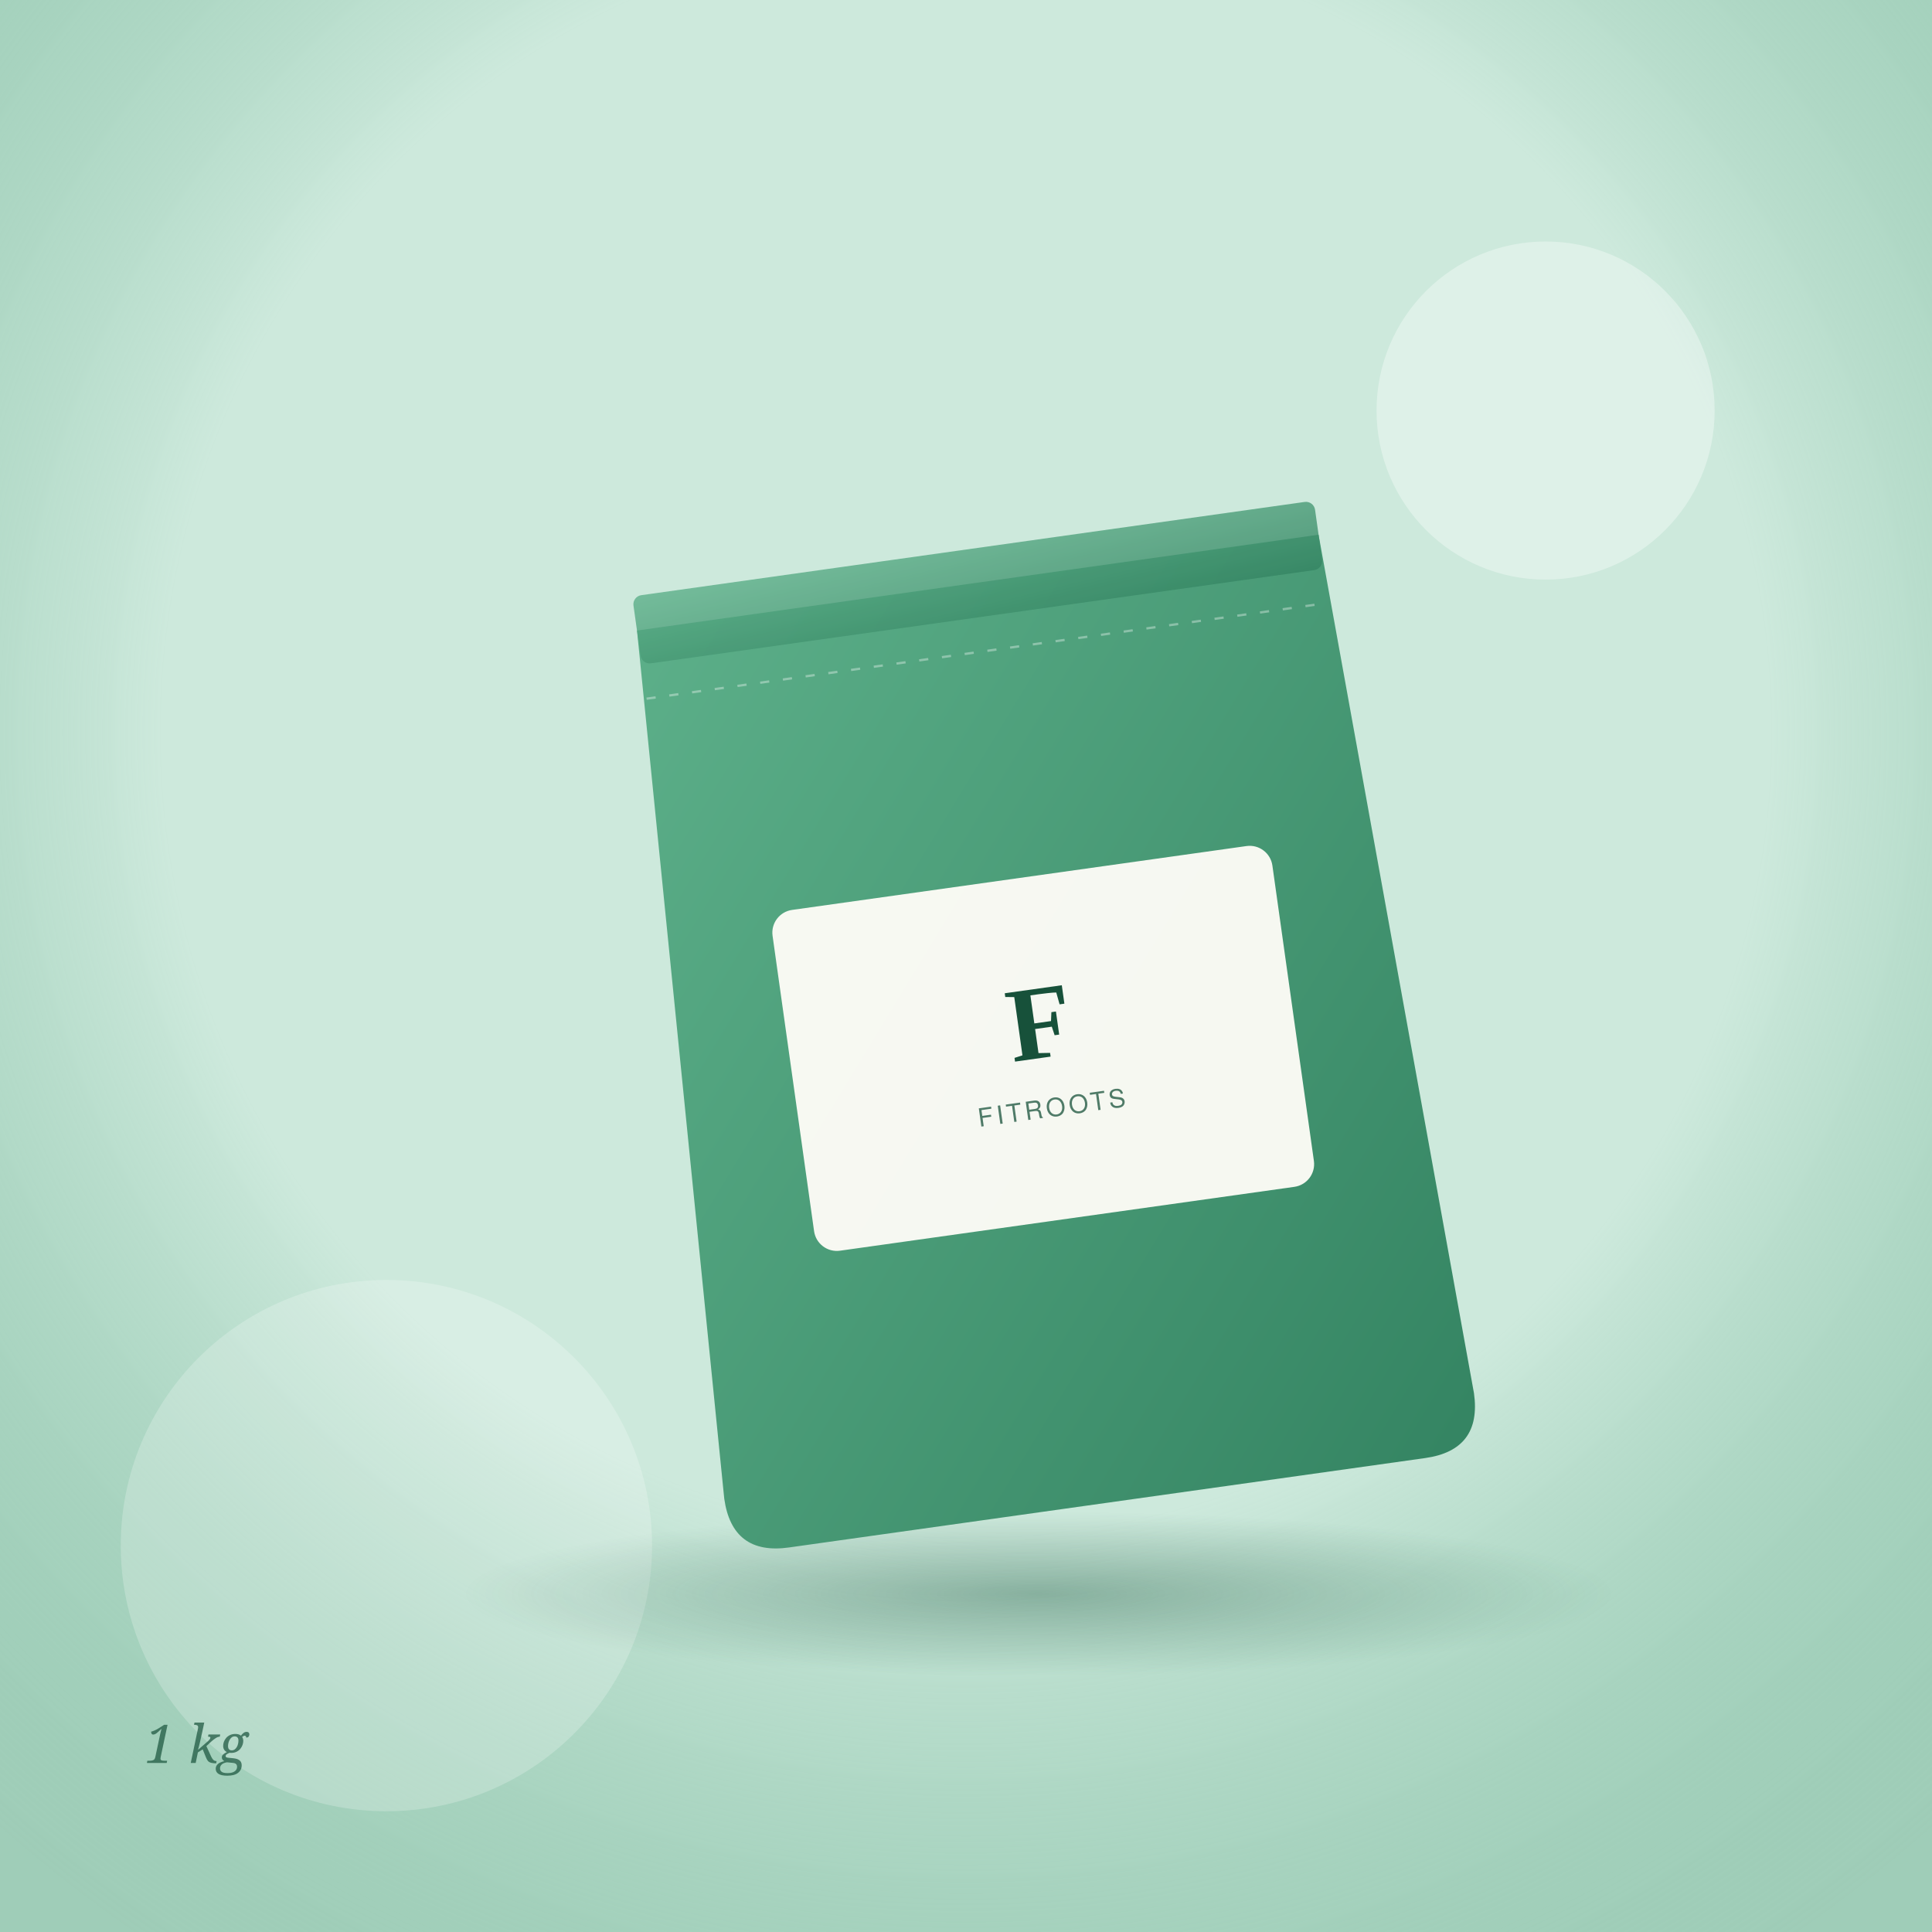
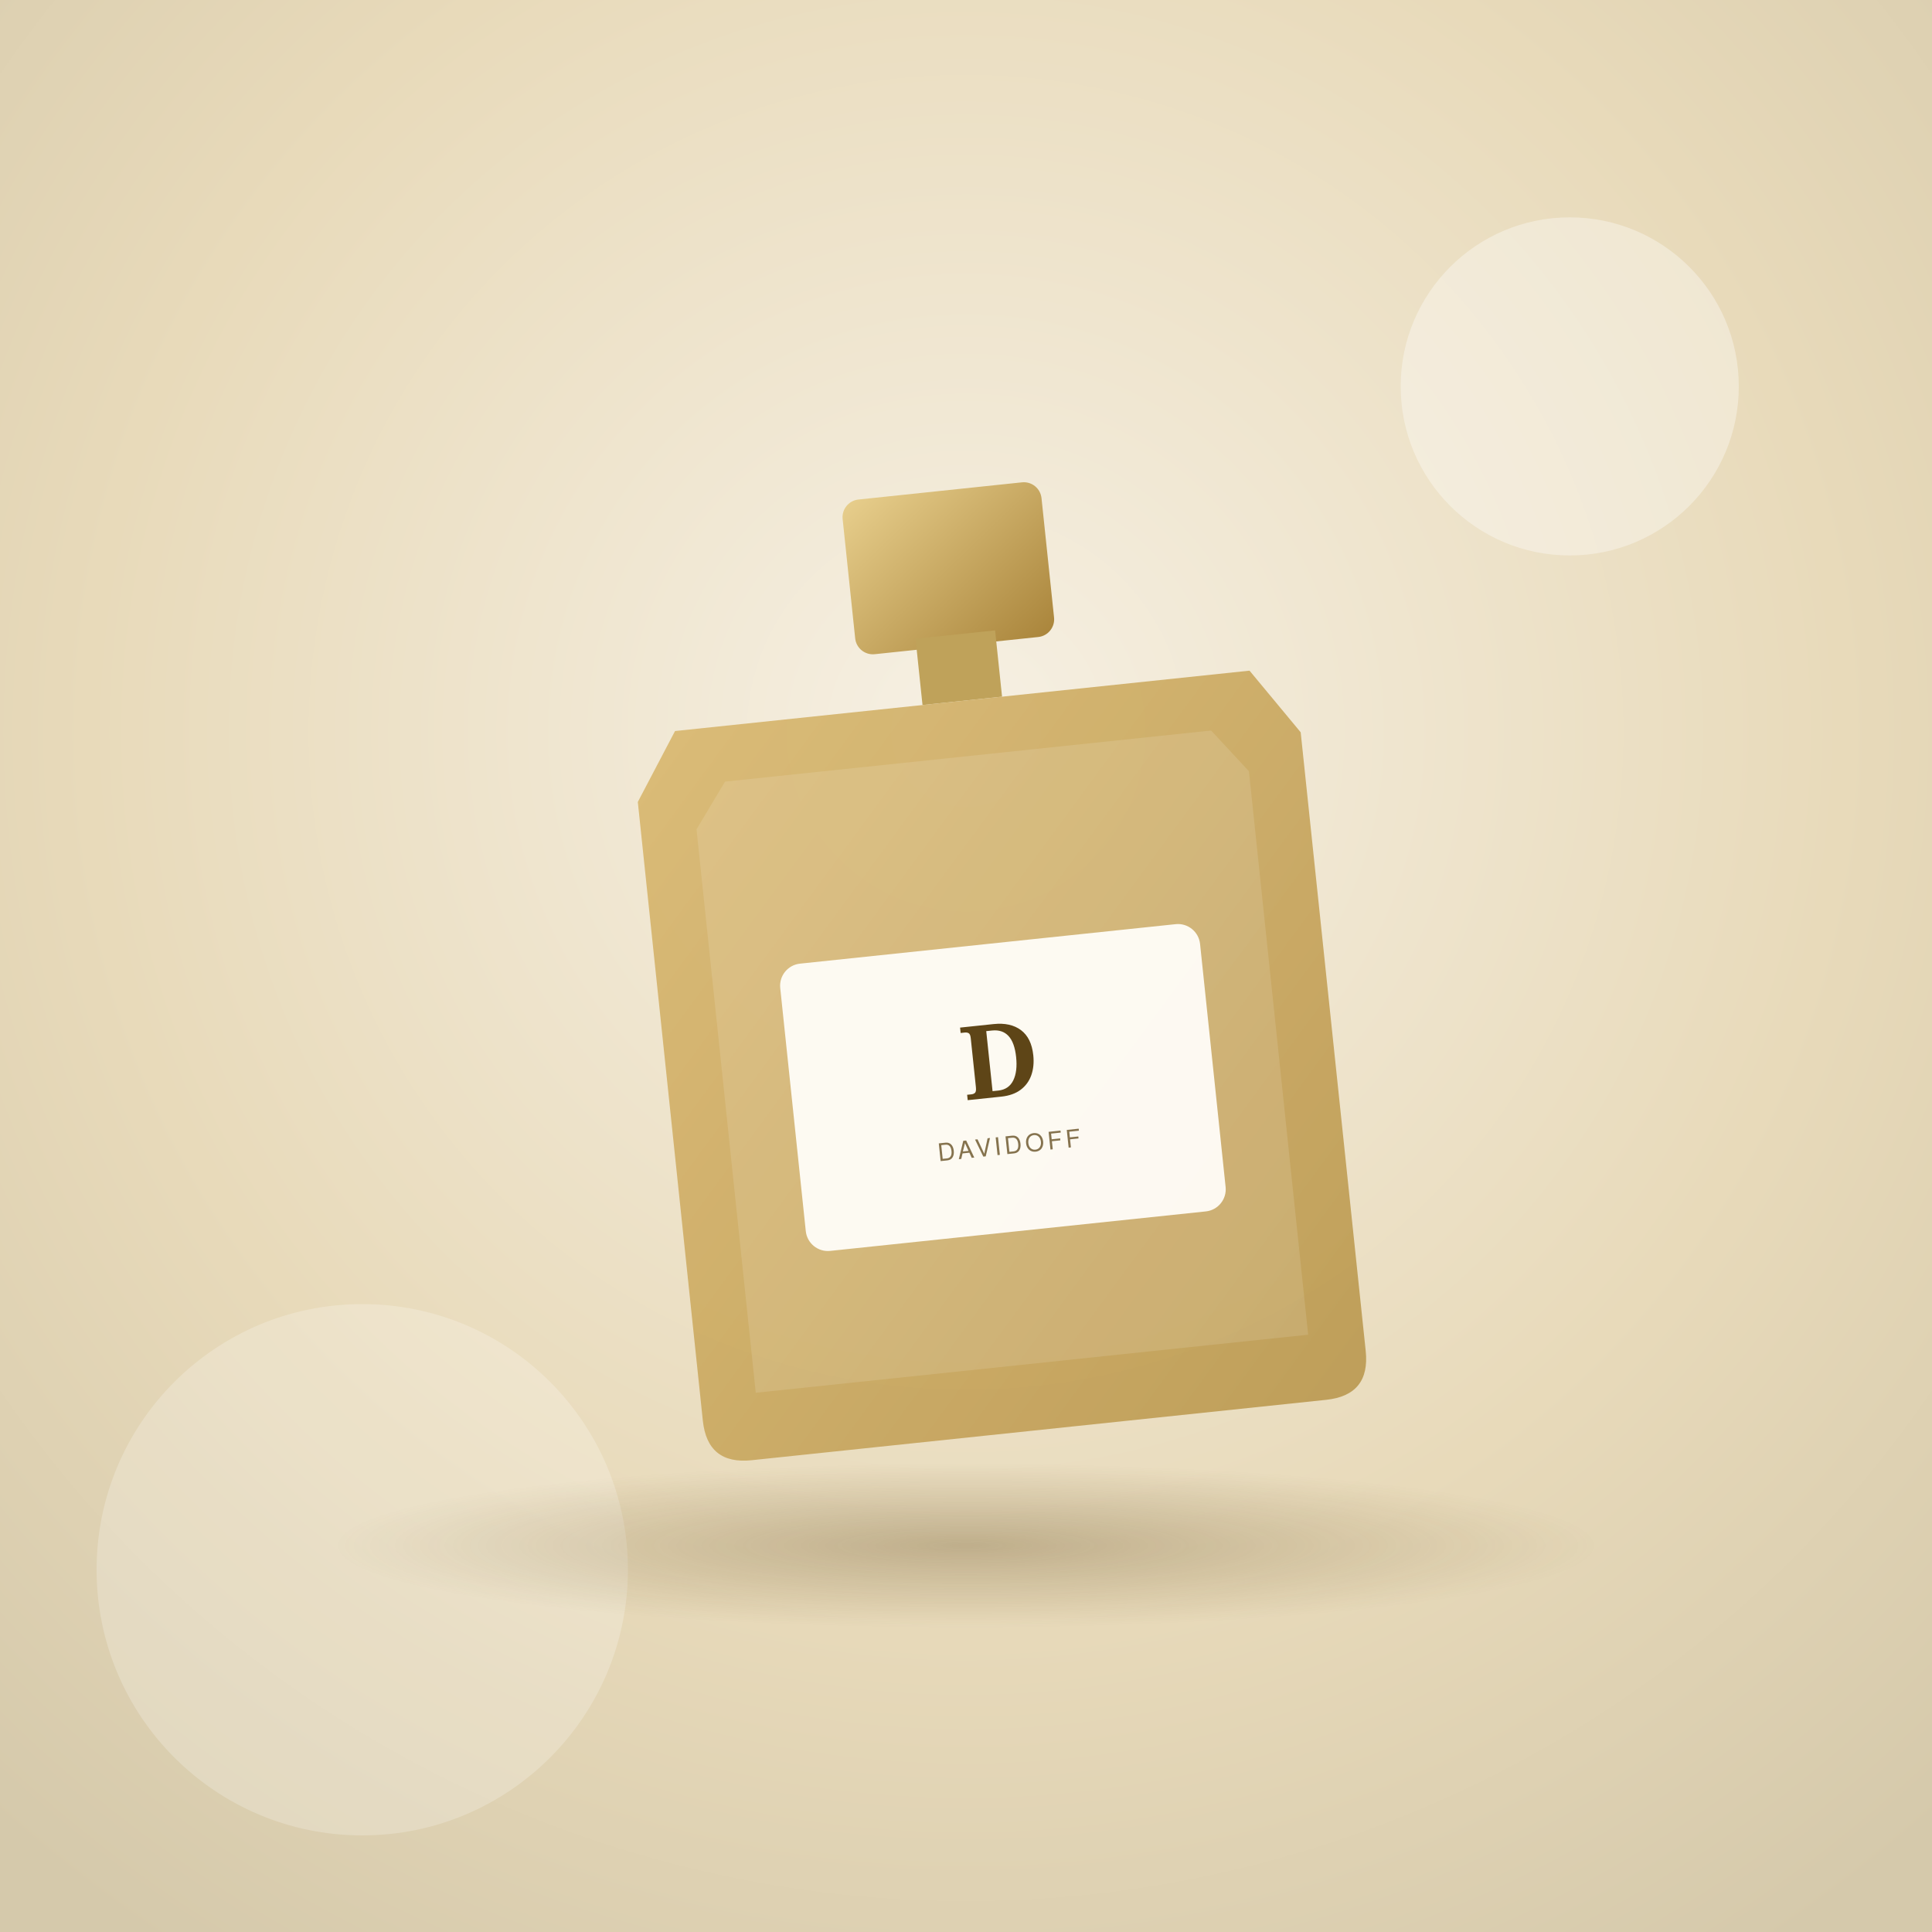
- <svg xmlns="http://www.w3.org/2000/svg" viewBox="0 0 800 800" width="800" height="800" role="img" aria-label="Plant Protein Powder: Chocolate">
+ <svg xmlns="http://www.w3.org/2000/svg" viewBox="0 0 800 800" width="800" height="800" role="img" aria-label="Cool Water Eau de Toilette">
  <defs>
    <radialGradient id="bg" cx="50%" cy="38%" r="75%">
-       <stop offset="0" stop-color="#CDE9DC" />
-       <stop offset=".55" stop-color="#CDE9DC" />
-       <stop offset="1" stop-color="#5DB08A" stop-opacity="0.55" />
+       <stop offset="0" stop-color="#F6F0E3" />
+       <stop offset=".6" stop-color="#E8DABA" />
+       <stop offset="1" stop-color="#d5c9ab" />
    </radialGradient>
-     <linearGradient id="body" x1="0" y1="0" x2="1" y2="1">
-       <stop offset="0" stop-color="#5DB08A" />
-       <stop offset="1" stop-color="#348462" />
+     <linearGradient id="b" x1="0" y1="0" x2="1" y2="1">
+       <stop offset="0" stop-color="#d9b870" />
+       <stop offset="1" stop-color="#bb9951" />
+     </linearGradient>
+     <linearGradient id="d" x1="0" y1="0" x2="1" y2="1">
+       <stop offset="0" stop-color="#756033" />
+       <stop offset="1" stop-color="#554625" />
    </linearGradient>
    <linearGradient id="gold" x1="0" y1="0" x2="1" y2="1">
      <stop offset="0" stop-color="#E8CF8D" />
      <stop offset="1" stop-color="#A9843A" />
    </linearGradient>
    <linearGradient id="ink" x1="0" y1="0" x2="0" y2="1">
-       <stop offset="0" stop-color="#17513A" />
-       <stop offset="1" stop-color="#17513A" />
+       <stop offset="0" stop-color="#5E4517" />
+       <stop offset="1" stop-color="#5E4517" />
    </linearGradient>
    <radialGradient id="shadow">
-       <stop offset="0" stop-color="#17513A" stop-opacity=".35" />
-       <stop offset="1" stop-color="#17513A" stop-opacity="0" />
+       <stop offset="0" stop-color="#5E4517" stop-opacity=".3" />
+       <stop offset="1" stop-color="#5E4517" stop-opacity="0" />
    </radialGradient>
  </defs>
  <rect width="800" height="800" fill="url(#bg)" />
-   <circle cx="640" cy="170" r="70" fill="#fff" opacity=".35" />
-   <circle cx="160" cy="640" r="110" fill="#fff" opacity=".22" />
-   <text x="60" y="730" font-family="Georgia, serif" font-size="22" font-style="italic" fill="#17513A" opacity=".7">1 kg</text>
-   <ellipse cx="430" cy="660" rx="240" ry="34" fill="url(#shadow)" />
-   <g transform="translate(430 420) rotate(-8) scale(.95)">
-     <path d="M-150,-190 L150,-190 L165,190 Q165,215 140,215 L-140,215 Q-165,215 -165,190 Z" fill="url(#body)" />
-     <rect x="-150" y="-205" width="300" height="30" rx="4" fill="url(#body)" opacity=".8" />
-     <line x1="-150" x2="150" y1="-160" y2="-160" stroke="#fff" stroke-opacity=".35" stroke-dasharray="4 6" />
-     <rect x="-110" y="-60" width="220" height="150" rx="10" fill="#FFFDF8" opacity=".95" />
-     <text x="0" y="19" text-anchor="middle" font-family="Georgia, 'Times New Roman', serif" font-size="46" font-weight="700" fill="url(#ink)">F</text>
-     <text x="0" y="45" text-anchor="middle" font-family="Helvetica, Arial, sans-serif" font-size="11" letter-spacing="1.5" fill="url(#ink)" opacity=".75">FITROOTS</text>
-     <line x1="-88" x2="88" y1="-42" y2="-42" stroke="url(#ink)" stroke-width="1" opacity=".3" />
+   <circle cx="650" cy="160" r="70" fill="#fff" opacity=".35" />
+   <circle cx="150" cy="650" r="110" fill="#fff" opacity=".22" />
+   <ellipse cx="400" cy="640" rx="260" ry="34" fill="url(#shadow)" />
+   <g transform="translate(410 400) rotate(-6) scale(.92)">
+     <rect x="-45" y="-215" width="90" height="70" rx="8" fill="url(#gold)" />
+     <rect x="-18" y="-150" width="36" height="30" fill="#BFA25A" />
+     <path d="M-130,-120 L130,-120 L150,-90 L150,190 Q150,210 130,210 L-130,210 Q-150,210 -150,190 L-150,-90 Z" fill="url(#b)" opacity=".92" />
+     <path d="M-110,-95 L110,-95 L125,-75 L125,180 L-125,180 L-125,-75 Z" fill="#fff" opacity=".12" />
+     <rect x="-95" y="-10" width="190" height="130" rx="10" fill="#FFFDF8" opacity=".95" />
+     <text x="0" y="59" text-anchor="middle" font-family="Georgia, serif" font-size="46" font-weight="700" fill="url(#ink)">D</text>
+     <text x="0" y="85" text-anchor="middle" font-family="Helvetica, Arial, sans-serif" font-size="11" letter-spacing="1.5" fill="url(#ink)" opacity=".75">DAVIDOFF</text>
  </g>
</svg>
